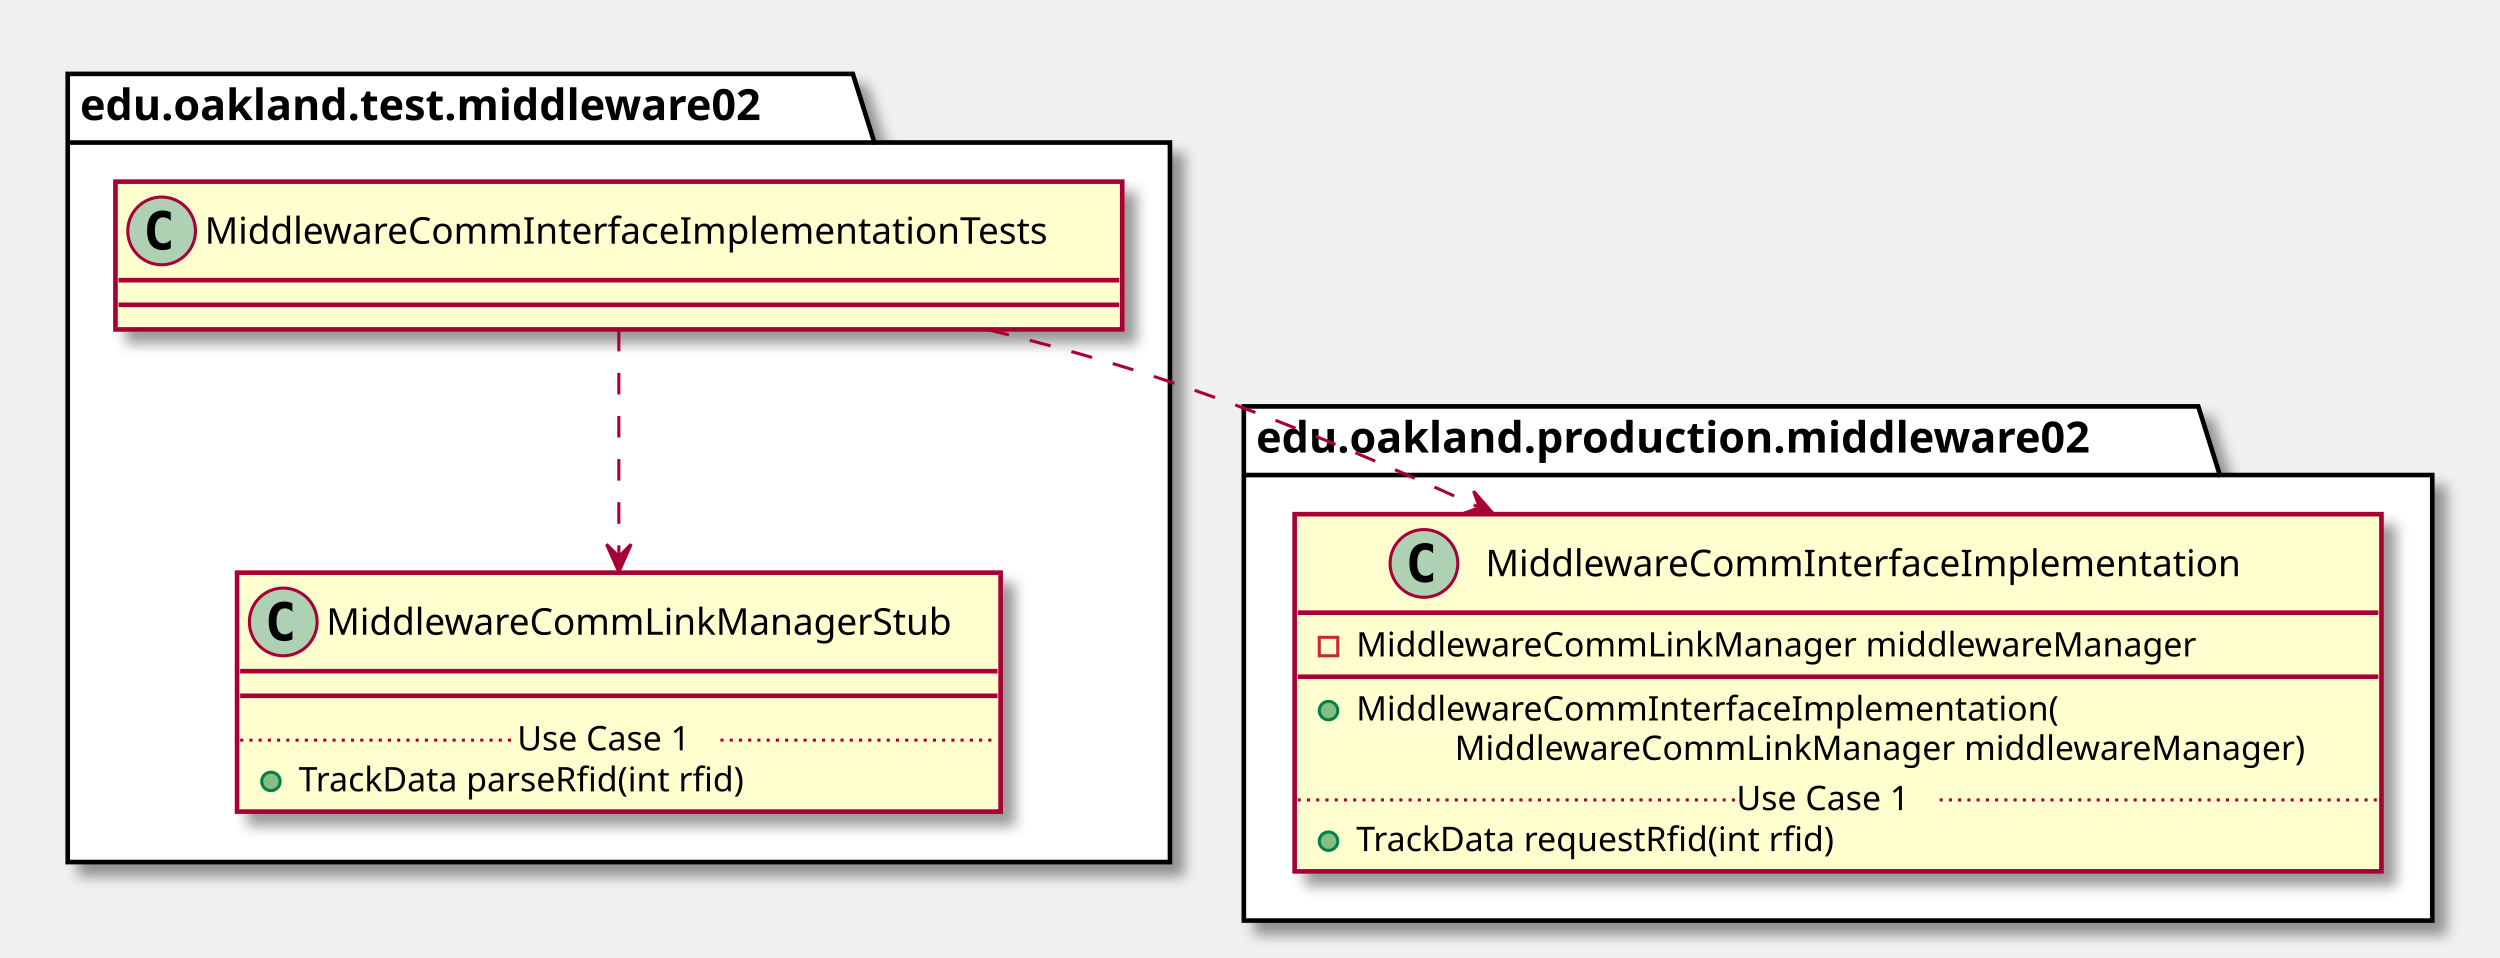
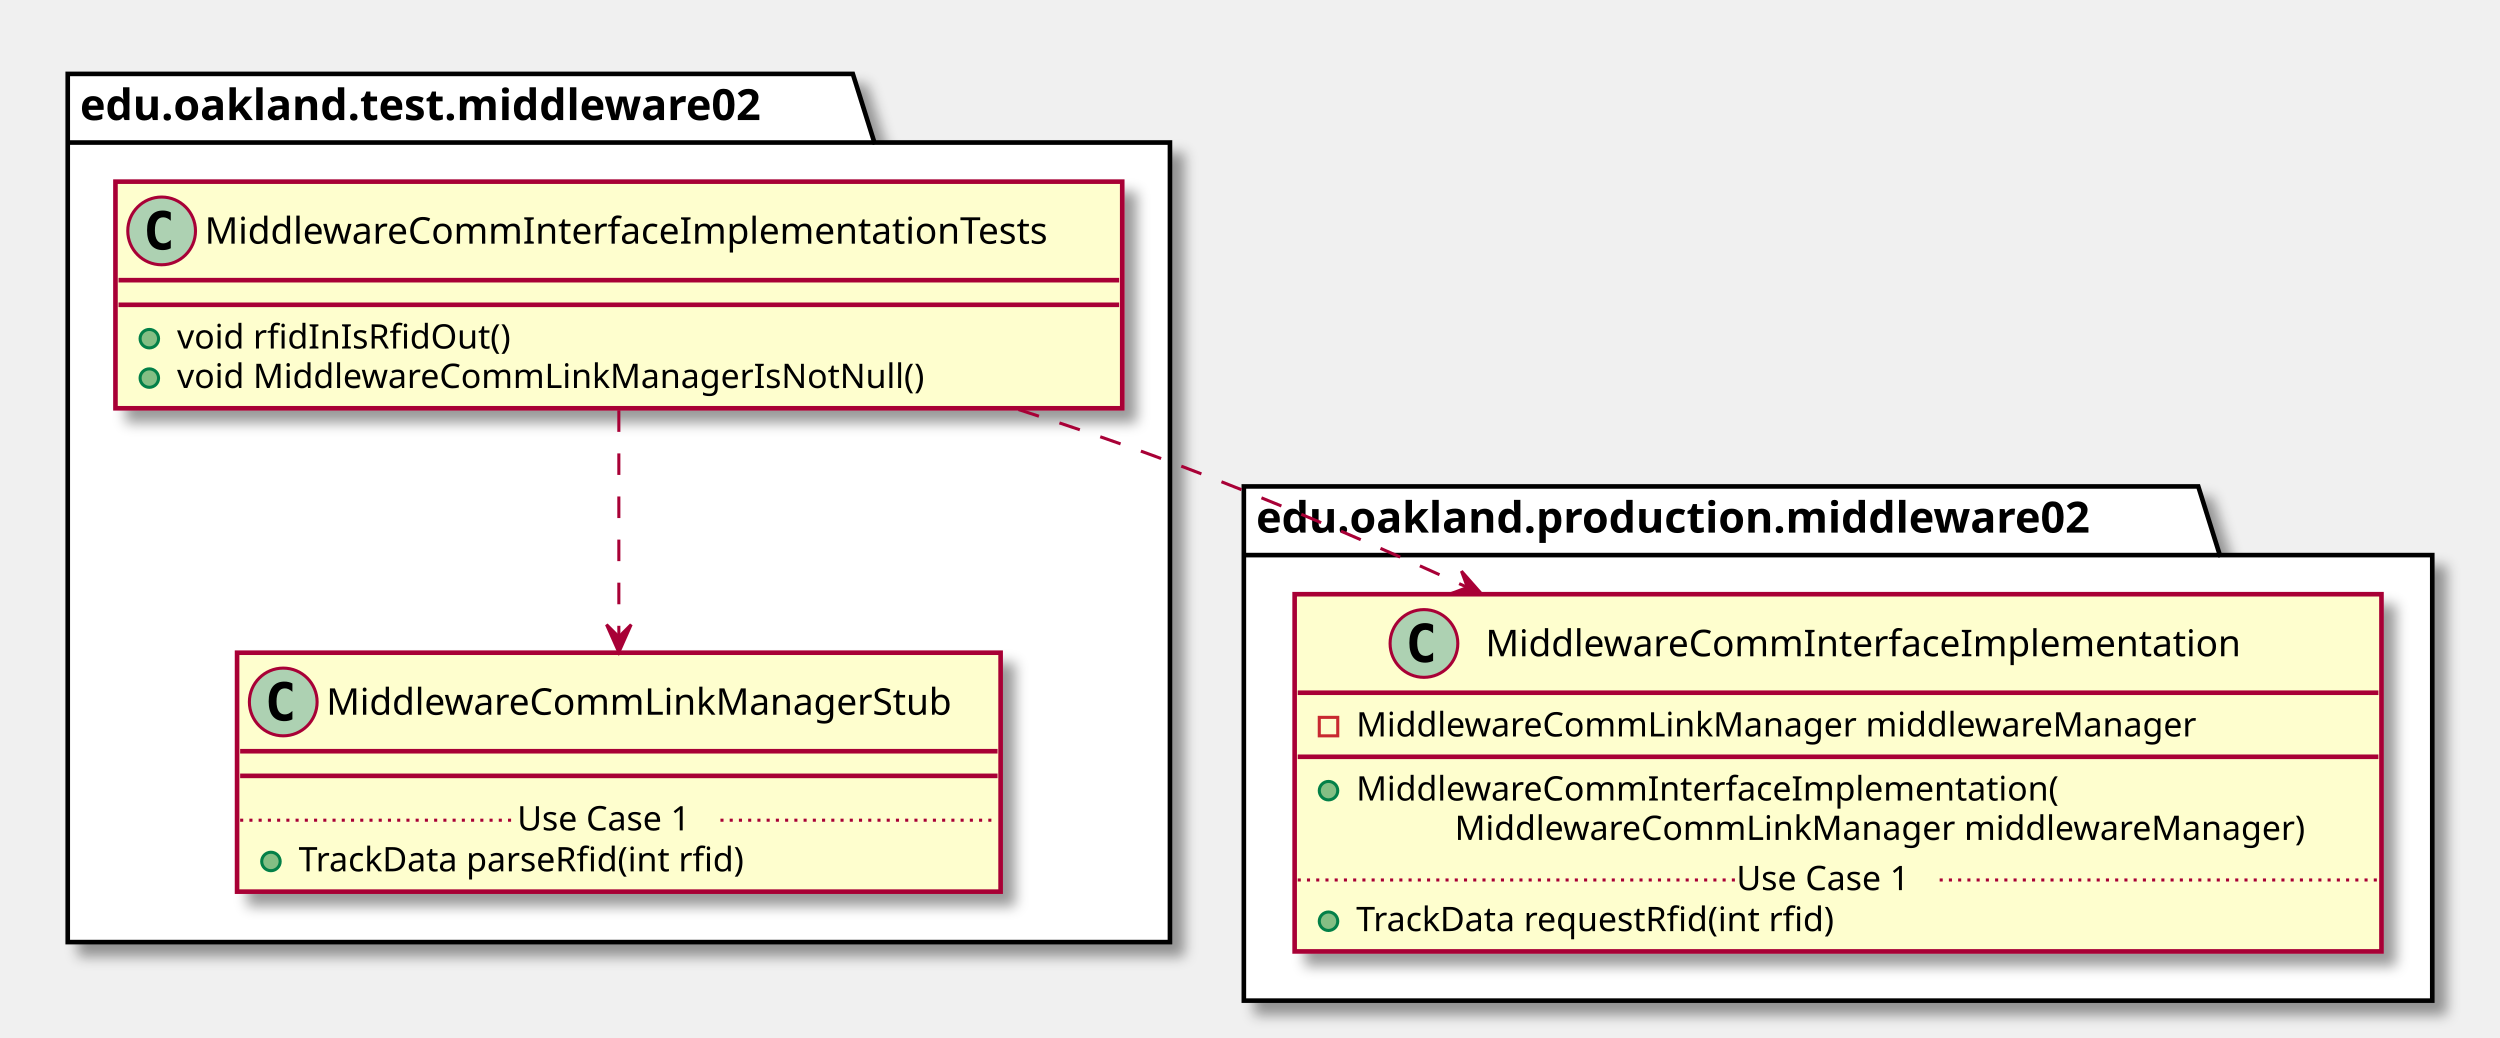
- <svg xmlns="http://www.w3.org/2000/svg" contentScriptType="application/ecmascript" contentStyleType="text/css" height="311px" preserveAspectRatio="none" style="width:812px;height:311px;" version="1.1" viewBox="0 0 812 311" width="812px" zoomAndPan="magnify">
+ <svg xmlns="http://www.w3.org/2000/svg" contentScriptType="application/ecmascript" contentStyleType="text/css" height="337px" preserveAspectRatio="none" style="width:812px;height:337px;" version="1.1" viewBox="0 0 812 337" width="812px" zoomAndPan="magnify">
  <defs>
-     <filter height="300%" id="f1o9mp5xgev6re" width="300%" x="-1" y="-1">
+     <filter height="300%" id="fshvjaud0l5hv" width="300%" x="-1" y="-1">
      <feGaussianBlur result="blurOut" stdDeviation="2.0" />
      <feColorMatrix in="blurOut" result="blurOut2" type="matrix" values="0 0 0 0 0 0 0 0 0 0 0 0 0 0 0 0 0 0 .4 0" />
      <feOffset dx="4.0" dy="4.0" in="blurOut2" result="blurOut3" />
      <feBlend in="SourceGraphic" in2="blurOut3" mode="normal" />
    </filter>
  </defs>
  <g>
-     <polygon fill="#FFFFFF" filter="url(#f1o9mp5xgev6re)" points="22,24,277,24,284,46.297,380,46.297,380,280,22,280,22,24" style="stroke: #000000; stroke-width: 1.5;" />
+     <polygon fill="#FFFFFF" filter="url(#fshvjaud0l5hv)" points="22,24,277,24,284,46.297,380,46.297,380,306,22,306,22,24" style="stroke: #000000; stroke-width: 1.5;" />
    <line style="stroke: #000000; stroke-width: 1.5;" x1="22" x2="284" y1="46.297" y2="46.297" />
    <text fill="#000000" font-family="sans-serif" font-size="14" font-weight="bold" lengthAdjust="spacingAndGlyphs" textLength="249" x="26" y="38.995">edu.oakland.test.middleware02</text>
-     <polygon fill="#FFFFFF" filter="url(#f1o9mp5xgev6re)" points="404,132,714,132,721,154.297,790,154.297,790,299,404,299,404,132" style="stroke: #000000; stroke-width: 1.5;" />
-     <line style="stroke: #000000; stroke-width: 1.5;" x1="404" x2="721" y1="154.297" y2="154.297" />
-     <text fill="#000000" font-family="sans-serif" font-size="14" font-weight="bold" lengthAdjust="spacingAndGlyphs" textLength="304" x="408" y="146.995">edu.oakland.production.middleware02</text>
-     <rect fill="#FEFECE" filter="url(#f1o9mp5xgev6re)" height="48" id="MiddlewareCommInterfaceImplementationTests" style="stroke: #A80036; stroke-width: 1.5;" width="327" x="37.5" y="59" />
+     <polygon fill="#FFFFFF" filter="url(#fshvjaud0l5hv)" points="404,158,714,158,721,180.297,790,180.297,790,325,404,325,404,158" style="stroke: #000000; stroke-width: 1.5;" />
+     <line style="stroke: #000000; stroke-width: 1.5;" x1="404" x2="721" y1="180.297" y2="180.297" />
+     <text fill="#000000" font-family="sans-serif" font-size="14" font-weight="bold" lengthAdjust="spacingAndGlyphs" textLength="304" x="408" y="172.995">edu.oakland.production.middleware02</text>
+     <rect fill="#FEFECE" filter="url(#fshvjaud0l5hv)" height="73.609" id="MiddlewareCommInterfaceImplementationTests" style="stroke: #A80036; stroke-width: 1.5;" width="327" x="37.5" y="59" />
    <ellipse cx="52.5" cy="75" fill="#ADD1B2" rx="11" ry="11" style="stroke: #A80036; stroke-width: 1.0;" />
    <path d="M55.469,80.641 Q54.891,80.938 54.25,81.078 Q53.609,81.234 52.906,81.234 Q50.406,81.234 49.078,79.594 Q47.766,77.938 47.766,74.812 Q47.766,71.688 49.078,70.031 Q50.406,68.375 52.906,68.375 Q53.609,68.375 54.25,68.531 Q54.906,68.688 55.469,68.984 L55.469,71.703 Q54.844,71.125 54.25,70.859 Q53.656,70.578 53.031,70.578 Q51.688,70.578 51,71.656 Q50.312,72.719 50.312,74.812 Q50.312,76.906 51,77.984 Q51.688,79.047 53.031,79.047 Q53.656,79.047 54.25,78.781 Q54.844,78.5 55.469,77.922 L55.469,80.641 Z " />
    <text fill="#000000" font-family="sans-serif" font-size="12" lengthAdjust="spacingAndGlyphs" textLength="295" x="66.5" y="79.154">MiddlewareCommInterfaceImplementationTests</text>
    <line style="stroke: #A80036; stroke-width: 1.5;" x1="38.5" x2="363.5" y1="91" y2="91" />
    <line style="stroke: #A80036; stroke-width: 1.5;" x1="38.5" x2="363.5" y1="99" y2="99" />
-     <rect fill="#FEFECE" filter="url(#f1o9mp5xgev6re)" height="77.609" id="MiddlewareCommLinkManagerStub" style="stroke: #A80036; stroke-width: 1.5;" width="248" x="77" y="186" />
-     <ellipse cx="92" cy="202" fill="#ADD1B2" rx="11" ry="11" style="stroke: #A80036; stroke-width: 1.0;" />
-     <path d="M94.969,207.641 Q94.391,207.938 93.75,208.078 Q93.109,208.234 92.406,208.234 Q89.906,208.234 88.578,206.594 Q87.266,204.938 87.266,201.812 Q87.266,198.688 88.578,197.031 Q89.906,195.375 92.406,195.375 Q93.109,195.375 93.75,195.531 Q94.406,195.688 94.969,195.984 L94.969,198.703 Q94.344,198.125 93.75,197.859 Q93.156,197.578 92.531,197.578 Q91.188,197.578 90.5,198.656 Q89.812,199.719 89.812,201.812 Q89.812,203.906 90.5,204.984 Q91.188,206.047 92.531,206.047 Q93.156,206.047 93.75,205.781 Q94.344,205.5 94.969,204.922 L94.969,207.641 Z " />
-     <text fill="#000000" font-family="sans-serif" font-size="12" lengthAdjust="spacingAndGlyphs" textLength="216" x="106" y="206.154">MiddlewareCommLinkManagerStub</text>
-     <line style="stroke: #A80036; stroke-width: 1.5;" x1="78" x2="324" y1="218" y2="218" />
-     <line style="stroke: #A80036; stroke-width: 1.5;" x1="78" x2="324" y1="226" y2="226" />
-     <ellipse cx="88" cy="253.805" fill="#84BE84" rx="3" ry="3" style="stroke: #038048; stroke-width: 1.0;" />
-     <text fill="#000000" font-family="sans-serif" font-size="11" lengthAdjust="spacingAndGlyphs" textLength="160" x="97" y="257.015">TrackData parseRfid(int rfid)</text>
-     <line style="stroke: #A80036; stroke-width: 1.0; stroke-dasharray: 1.0,2.0;" x1="78" x2="168" y1="240.402" y2="240.402" />
-     <text fill="#000000" font-family="sans-serif" font-size="11" lengthAdjust="spacingAndGlyphs" textLength="66" x="168" y="243.71">Use Case 1</text>
-     <line style="stroke: #A80036; stroke-width: 1.0; stroke-dasharray: 1.0,2.0;" x1="234" x2="324" y1="240.402" y2="240.402" />
-     <rect fill="#FEFECE" filter="url(#f1o9mp5xgev6re)" height="116.023" id="MiddlewareCommInterfaceImplementation" style="stroke: #A80036; stroke-width: 1.5;" width="353" x="420.5" y="167" />
-     <ellipse cx="462.5" cy="183" fill="#ADD1B2" rx="11" ry="11" style="stroke: #A80036; stroke-width: 1.0;" />
-     <path d="M465.469,188.641 Q464.891,188.938 464.25,189.078 Q463.609,189.234 462.906,189.234 Q460.406,189.234 459.078,187.594 Q457.766,185.938 457.766,182.812 Q457.766,179.688 459.078,178.031 Q460.406,176.375 462.906,176.375 Q463.609,176.375 464.25,176.531 Q464.906,176.688 465.469,176.984 L465.469,179.703 Q464.844,179.125 464.25,178.859 Q463.656,178.578 463.031,178.578 Q461.688,178.578 461,179.656 Q460.312,180.719 460.312,182.812 Q460.312,184.906 461,185.984 Q461.688,187.047 463.031,187.047 Q463.656,187.047 464.25,186.781 Q464.844,186.5 465.469,185.922 L465.469,188.641 Z " />
-     <text fill="#000000" font-family="sans-serif" font-size="12" lengthAdjust="spacingAndGlyphs" textLength="261" x="482.5" y="187.154">MiddlewareCommInterfaceImplementation</text>
-     <line style="stroke: #A80036; stroke-width: 1.5;" x1="421.5" x2="772.5" y1="199" y2="199" />
-     <rect fill="none" height="6" style="stroke: #C82930; stroke-width: 1.0;" width="6" x="428.5" y="207" />
-     <text fill="#000000" font-family="sans-serif" font-size="11" lengthAdjust="spacingAndGlyphs" textLength="291" x="440.5" y="213.21">MiddlewareCommLinkManager middlewareManager</text>
-     <line style="stroke: #A80036; stroke-width: 1.5;" x1="421.5" x2="772.5" y1="219.805" y2="219.805" />
-     <ellipse cx="431.5" cy="230.805" fill="#84BE84" rx="3" ry="3" style="stroke: #038048; stroke-width: 1.0;" />
-     <text fill="#000000" font-family="sans-serif" font-size="11" lengthAdjust="spacingAndGlyphs" textLength="243" x="440.5" y="234.015">MiddlewareCommInterfaceImplementation(</text>
-     <text fill="#000000" font-family="sans-serif" font-size="11" lengthAdjust="spacingAndGlyphs" textLength="295" x="472.5" y="246.82">MiddlewareCommLinkManager middlewareManager)</text>
-     <ellipse cx="431.5" cy="273.219" fill="#84BE84" rx="3" ry="3" style="stroke: #038048; stroke-width: 1.0;" />
-     <text fill="#000000" font-family="sans-serif" font-size="11" lengthAdjust="spacingAndGlyphs" textLength="171" x="440.5" y="276.429">TrackData requestRfid(int rfid)</text>
-     <line style="stroke: #A80036; stroke-width: 1.0; stroke-dasharray: 1.0,2.0;" x1="421.5" x2="564" y1="259.816" y2="259.816" />
-     <text fill="#000000" font-family="sans-serif" font-size="11" lengthAdjust="spacingAndGlyphs" textLength="66" x="564" y="263.125">Use Case 1</text>
-     <line style="stroke: #A80036; stroke-width: 1.0; stroke-dasharray: 1.0,2.0;" x1="630" x2="772.5" y1="259.816" y2="259.816" />
-     <path d="M201,107.12 C201,127.06 201,156.39 201,180.68 " fill="none" id="MiddlewareCommInterfaceImplementationTests-&gt;MiddlewareCommLinkManagerStub" style="stroke: #A80036; stroke-width: 1.0; stroke-dasharray: 7.0,7.0;" />
-     <polygon fill="#A80036" points="201,185.78,205,176.78,201,180.78,197,176.78,201,185.78" style="stroke: #A80036; stroke-width: 1.0;" />
-     <path d="M320.89,107.09 C340.83,111.99 361.15,117.63 380,124 C413.34,135.26 448.41,150.04 480.4,164.77 " fill="none" id="MiddlewareCommInterfaceImplementationTests-&gt;MiddlewareCommInterfaceImplementation" style="stroke: #A80036; stroke-width: 1.0; stroke-dasharray: 7.0,7.0;" />
-     <polygon fill="#A80036" points="485.1,166.94,478.618,159.525,480.564,164.837,475.252,166.783,485.1,166.94" style="stroke: #A80036; stroke-width: 1.0;" />
+     <ellipse cx="48.5" cy="110" fill="#84BE84" rx="3" ry="3" style="stroke: #038048; stroke-width: 1.0;" />
+     <text fill="#000000" font-family="sans-serif" font-size="11" lengthAdjust="spacingAndGlyphs" textLength="115" x="57.5" y="113.21">void rfidInIsRfidOut()</text>
+     <ellipse cx="48.5" cy="122.805" fill="#84BE84" rx="3" ry="3" style="stroke: #038048; stroke-width: 1.0;" />
+     <text fill="#000000" font-family="sans-serif" font-size="11" lengthAdjust="spacingAndGlyphs" textLength="257" x="57.5" y="126.015">void MiddlewareCommLinkManagerIsNotNull()</text>
+     <rect fill="#FEFECE" filter="url(#fshvjaud0l5hv)" height="77.609" id="MiddlewareCommLinkManagerStub" style="stroke: #A80036; stroke-width: 1.5;" width="248" x="77" y="212" />
+     <ellipse cx="92" cy="228" fill="#ADD1B2" rx="11" ry="11" style="stroke: #A80036; stroke-width: 1.0;" />
+     <path d="M94.969,233.641 Q94.391,233.938 93.75,234.078 Q93.109,234.234 92.406,234.234 Q89.906,234.234 88.578,232.594 Q87.266,230.938 87.266,227.812 Q87.266,224.688 88.578,223.031 Q89.906,221.375 92.406,221.375 Q93.109,221.375 93.75,221.531 Q94.406,221.688 94.969,221.984 L94.969,224.703 Q94.344,224.125 93.75,223.859 Q93.156,223.578 92.531,223.578 Q91.188,223.578 90.5,224.656 Q89.812,225.719 89.812,227.812 Q89.812,229.906 90.5,230.984 Q91.188,232.047 92.531,232.047 Q93.156,232.047 93.75,231.781 Q94.344,231.5 94.969,230.922 L94.969,233.641 Z " />
+     <text fill="#000000" font-family="sans-serif" font-size="12" lengthAdjust="spacingAndGlyphs" textLength="216" x="106" y="232.154">MiddlewareCommLinkManagerStub</text>
+     <line style="stroke: #A80036; stroke-width: 1.5;" x1="78" x2="324" y1="244" y2="244" />
+     <line style="stroke: #A80036; stroke-width: 1.5;" x1="78" x2="324" y1="252" y2="252" />
+     <ellipse cx="88" cy="279.805" fill="#84BE84" rx="3" ry="3" style="stroke: #038048; stroke-width: 1.0;" />
+     <text fill="#000000" font-family="sans-serif" font-size="11" lengthAdjust="spacingAndGlyphs" textLength="160" x="97" y="283.015">TrackData parseRfid(int rfid)</text>
+     <line style="stroke: #A80036; stroke-width: 1.0; stroke-dasharray: 1.0,2.0;" x1="78" x2="168" y1="266.402" y2="266.402" />
+     <text fill="#000000" font-family="sans-serif" font-size="11" lengthAdjust="spacingAndGlyphs" textLength="66" x="168" y="269.71">Use Case 1</text>
+     <line style="stroke: #A80036; stroke-width: 1.0; stroke-dasharray: 1.0,2.0;" x1="234" x2="324" y1="266.402" y2="266.402" />
+     <rect fill="#FEFECE" filter="url(#fshvjaud0l5hv)" height="116.023" id="MiddlewareCommInterfaceImplementation" style="stroke: #A80036; stroke-width: 1.5;" width="353" x="420.5" y="193" />
+     <ellipse cx="462.5" cy="209" fill="#ADD1B2" rx="11" ry="11" style="stroke: #A80036; stroke-width: 1.0;" />
+     <path d="M465.469,214.641 Q464.891,214.938 464.25,215.078 Q463.609,215.234 462.906,215.234 Q460.406,215.234 459.078,213.594 Q457.766,211.938 457.766,208.812 Q457.766,205.688 459.078,204.031 Q460.406,202.375 462.906,202.375 Q463.609,202.375 464.25,202.531 Q464.906,202.688 465.469,202.984 L465.469,205.703 Q464.844,205.125 464.25,204.859 Q463.656,204.578 463.031,204.578 Q461.688,204.578 461,205.656 Q460.312,206.719 460.312,208.812 Q460.312,210.906 461,211.984 Q461.688,213.047 463.031,213.047 Q463.656,213.047 464.25,212.781 Q464.844,212.5 465.469,211.922 L465.469,214.641 Z " />
+     <text fill="#000000" font-family="sans-serif" font-size="12" lengthAdjust="spacingAndGlyphs" textLength="261" x="482.5" y="213.154">MiddlewareCommInterfaceImplementation</text>
+     <line style="stroke: #A80036; stroke-width: 1.5;" x1="421.5" x2="772.5" y1="225" y2="225" />
+     <rect fill="none" height="6" style="stroke: #C82930; stroke-width: 1.0;" width="6" x="428.5" y="233" />
+     <text fill="#000000" font-family="sans-serif" font-size="11" lengthAdjust="spacingAndGlyphs" textLength="291" x="440.5" y="239.21">MiddlewareCommLinkManager middlewareManager</text>
+     <line style="stroke: #A80036; stroke-width: 1.5;" x1="421.5" x2="772.5" y1="245.805" y2="245.805" />
+     <ellipse cx="431.5" cy="256.805" fill="#84BE84" rx="3" ry="3" style="stroke: #038048; stroke-width: 1.0;" />
+     <text fill="#000000" font-family="sans-serif" font-size="11" lengthAdjust="spacingAndGlyphs" textLength="243" x="440.5" y="260.015">MiddlewareCommInterfaceImplementation(</text>
+     <text fill="#000000" font-family="sans-serif" font-size="11" lengthAdjust="spacingAndGlyphs" textLength="295" x="472.5" y="272.82">MiddlewareCommLinkManager middlewareManager)</text>
+     <ellipse cx="431.5" cy="299.219" fill="#84BE84" rx="3" ry="3" style="stroke: #038048; stroke-width: 1.0;" />
+     <text fill="#000000" font-family="sans-serif" font-size="11" lengthAdjust="spacingAndGlyphs" textLength="171" x="440.5" y="302.429">TrackData requestRfid(int rfid)</text>
+     <line style="stroke: #A80036; stroke-width: 1.0; stroke-dasharray: 1.0,2.0;" x1="421.5" x2="564" y1="285.816" y2="285.816" />
+     <text fill="#000000" font-family="sans-serif" font-size="11" lengthAdjust="spacingAndGlyphs" textLength="66" x="564" y="289.125">Use Case 1</text>
+     <line style="stroke: #A80036; stroke-width: 1.0; stroke-dasharray: 1.0,2.0;" x1="630" x2="772.5" y1="285.816" y2="285.816" />
+     <path d="M201,133.26 C201,155.28 201,183.51 201,206.7 " fill="none" id="MiddlewareCommInterfaceImplementationTests-&gt;MiddlewareCommLinkManagerStub" style="stroke: #A80036; stroke-width: 1.0; stroke-dasharray: 7.0,7.0;" />
+     <polygon fill="#A80036" points="201,211.87,205,202.87,201,206.87,197,202.87,201,211.87" style="stroke: #A80036; stroke-width: 1.0;" />
+     <path d="M330.79,133.02 C347.48,138.36 364.23,144.07 380,150 C411.82,161.97 445.52,176.53 476.62,190.79 " fill="none" id="MiddlewareCommInterfaceImplementationTests-&gt;MiddlewareCommInterfaceImplementation" style="stroke: #A80036; stroke-width: 1.0; stroke-dasharray: 7.0,7.0;" />
+     <polygon fill="#A80036" points="481.19,192.89,474.68,185.5,476.646,190.804,471.342,192.77,481.19,192.89" style="stroke: #A80036; stroke-width: 1.0;" />
  </g>
</svg>
